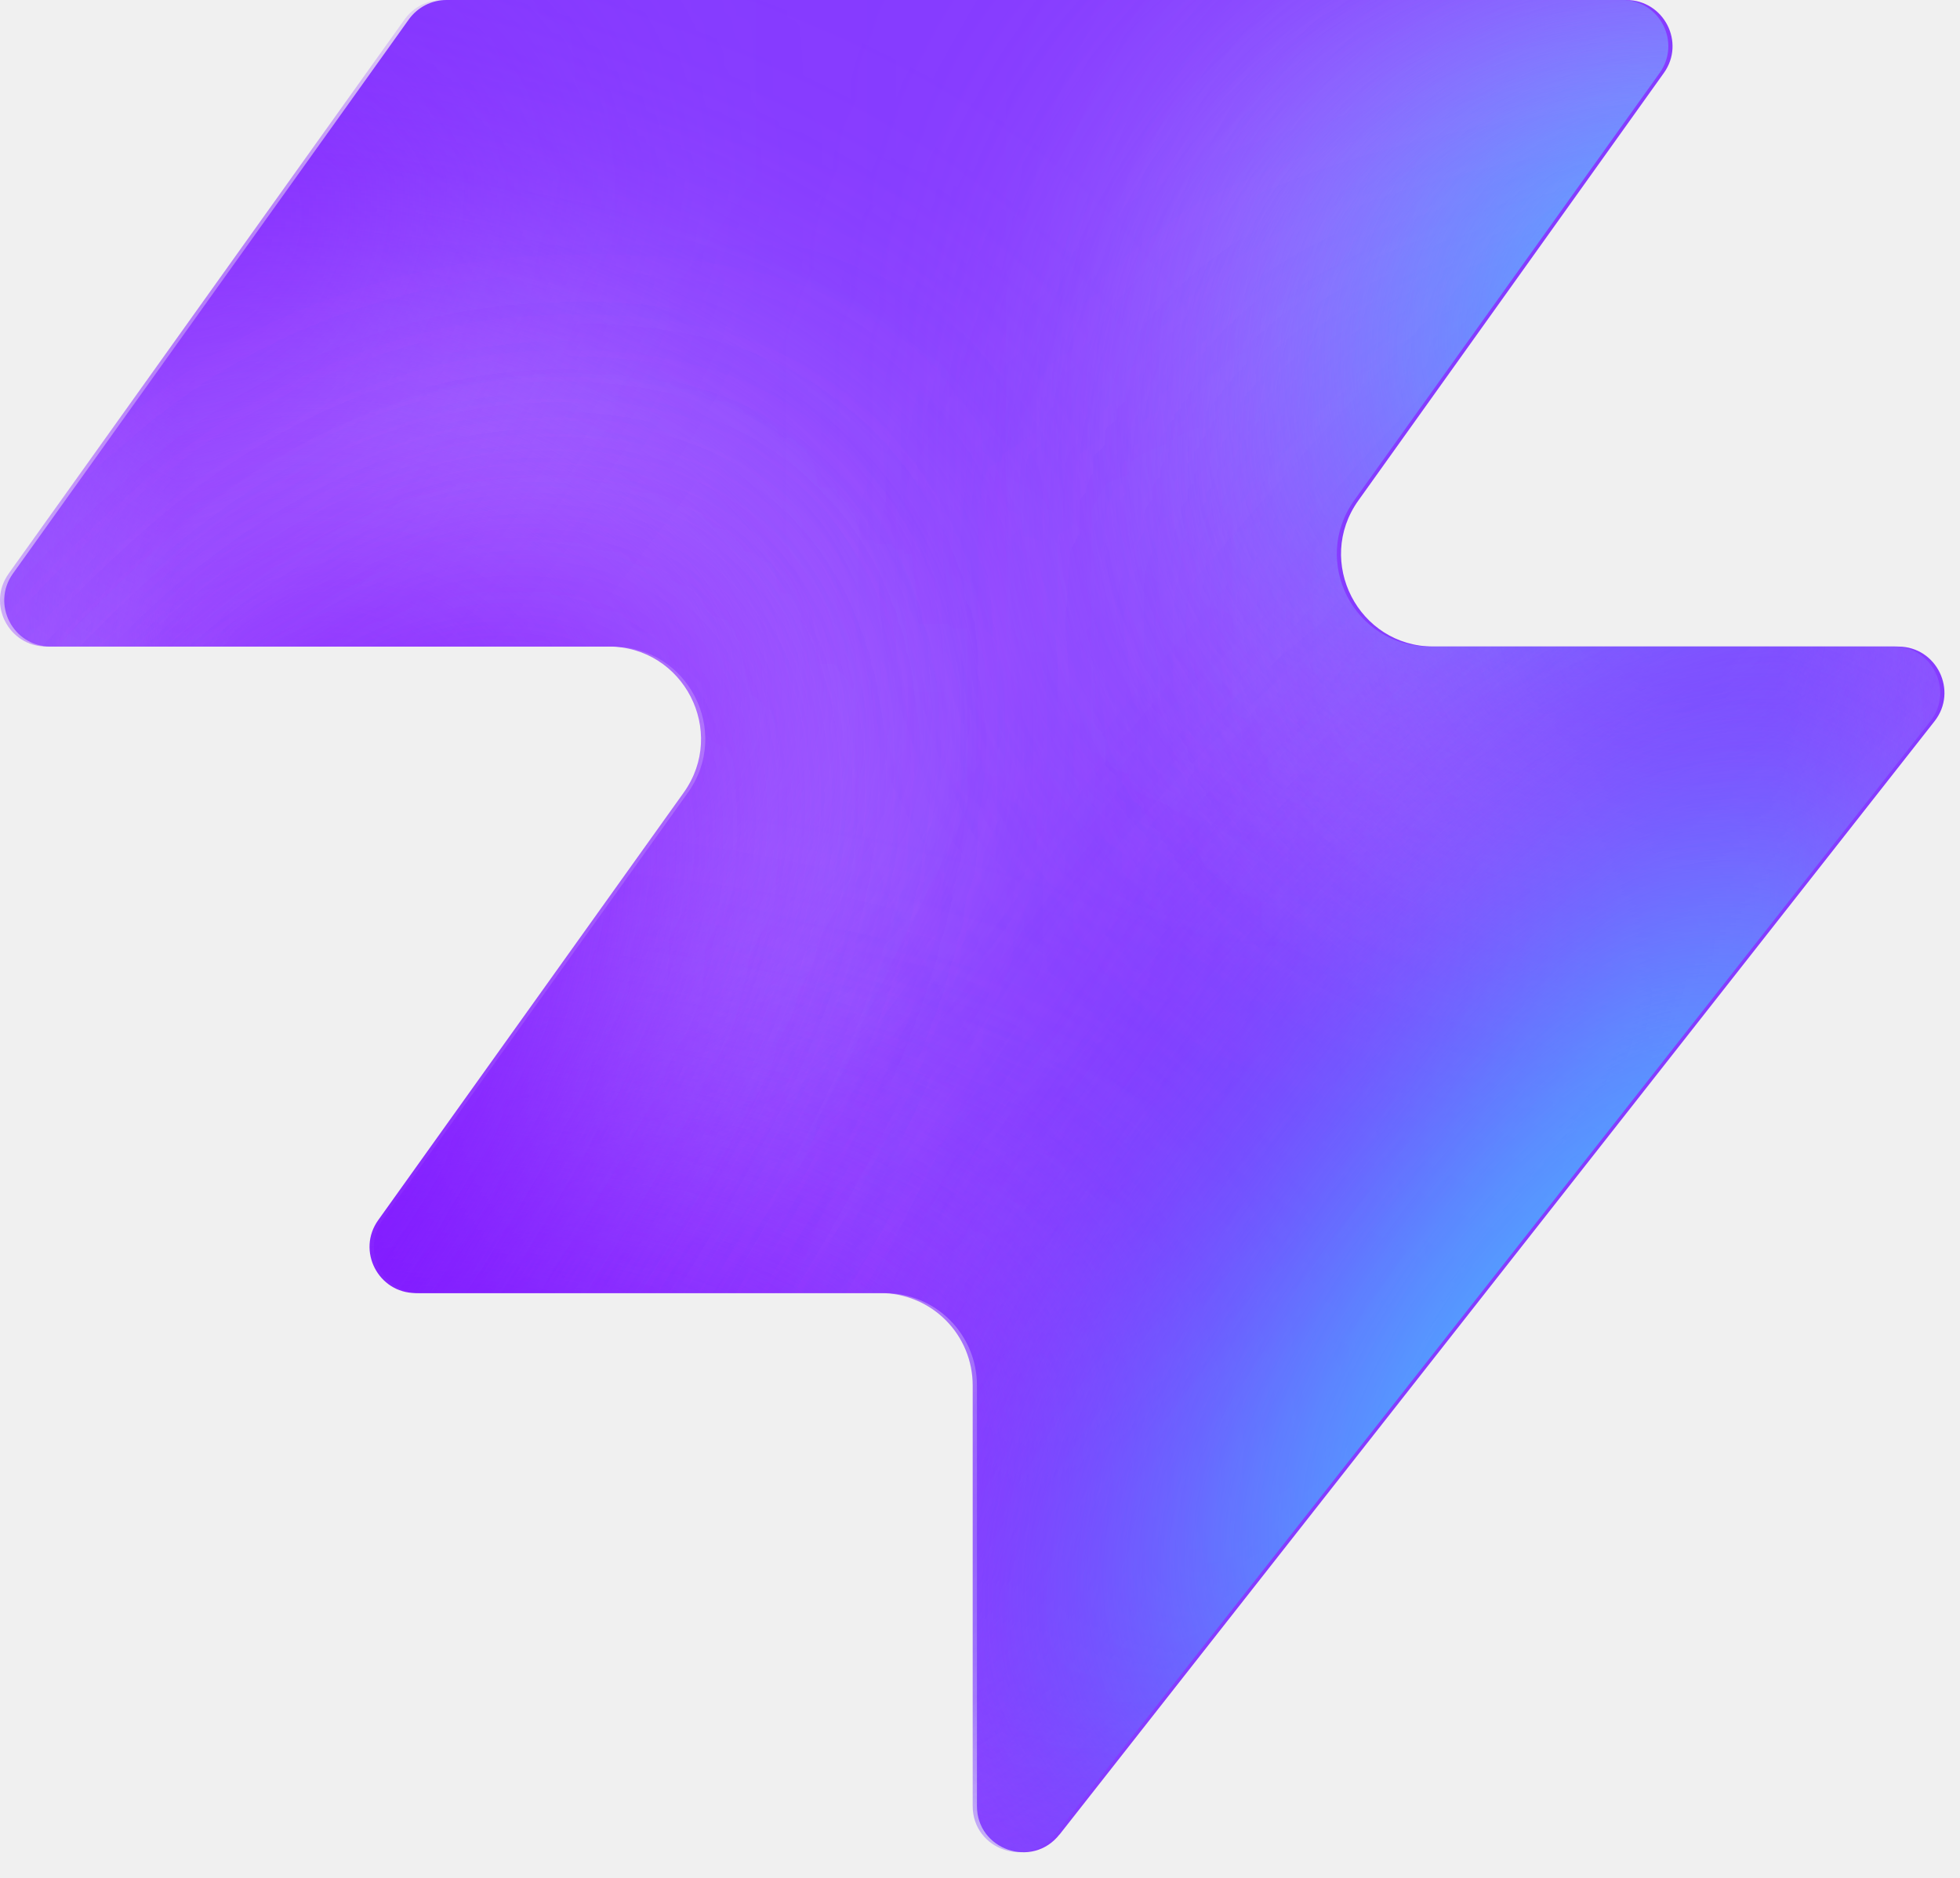
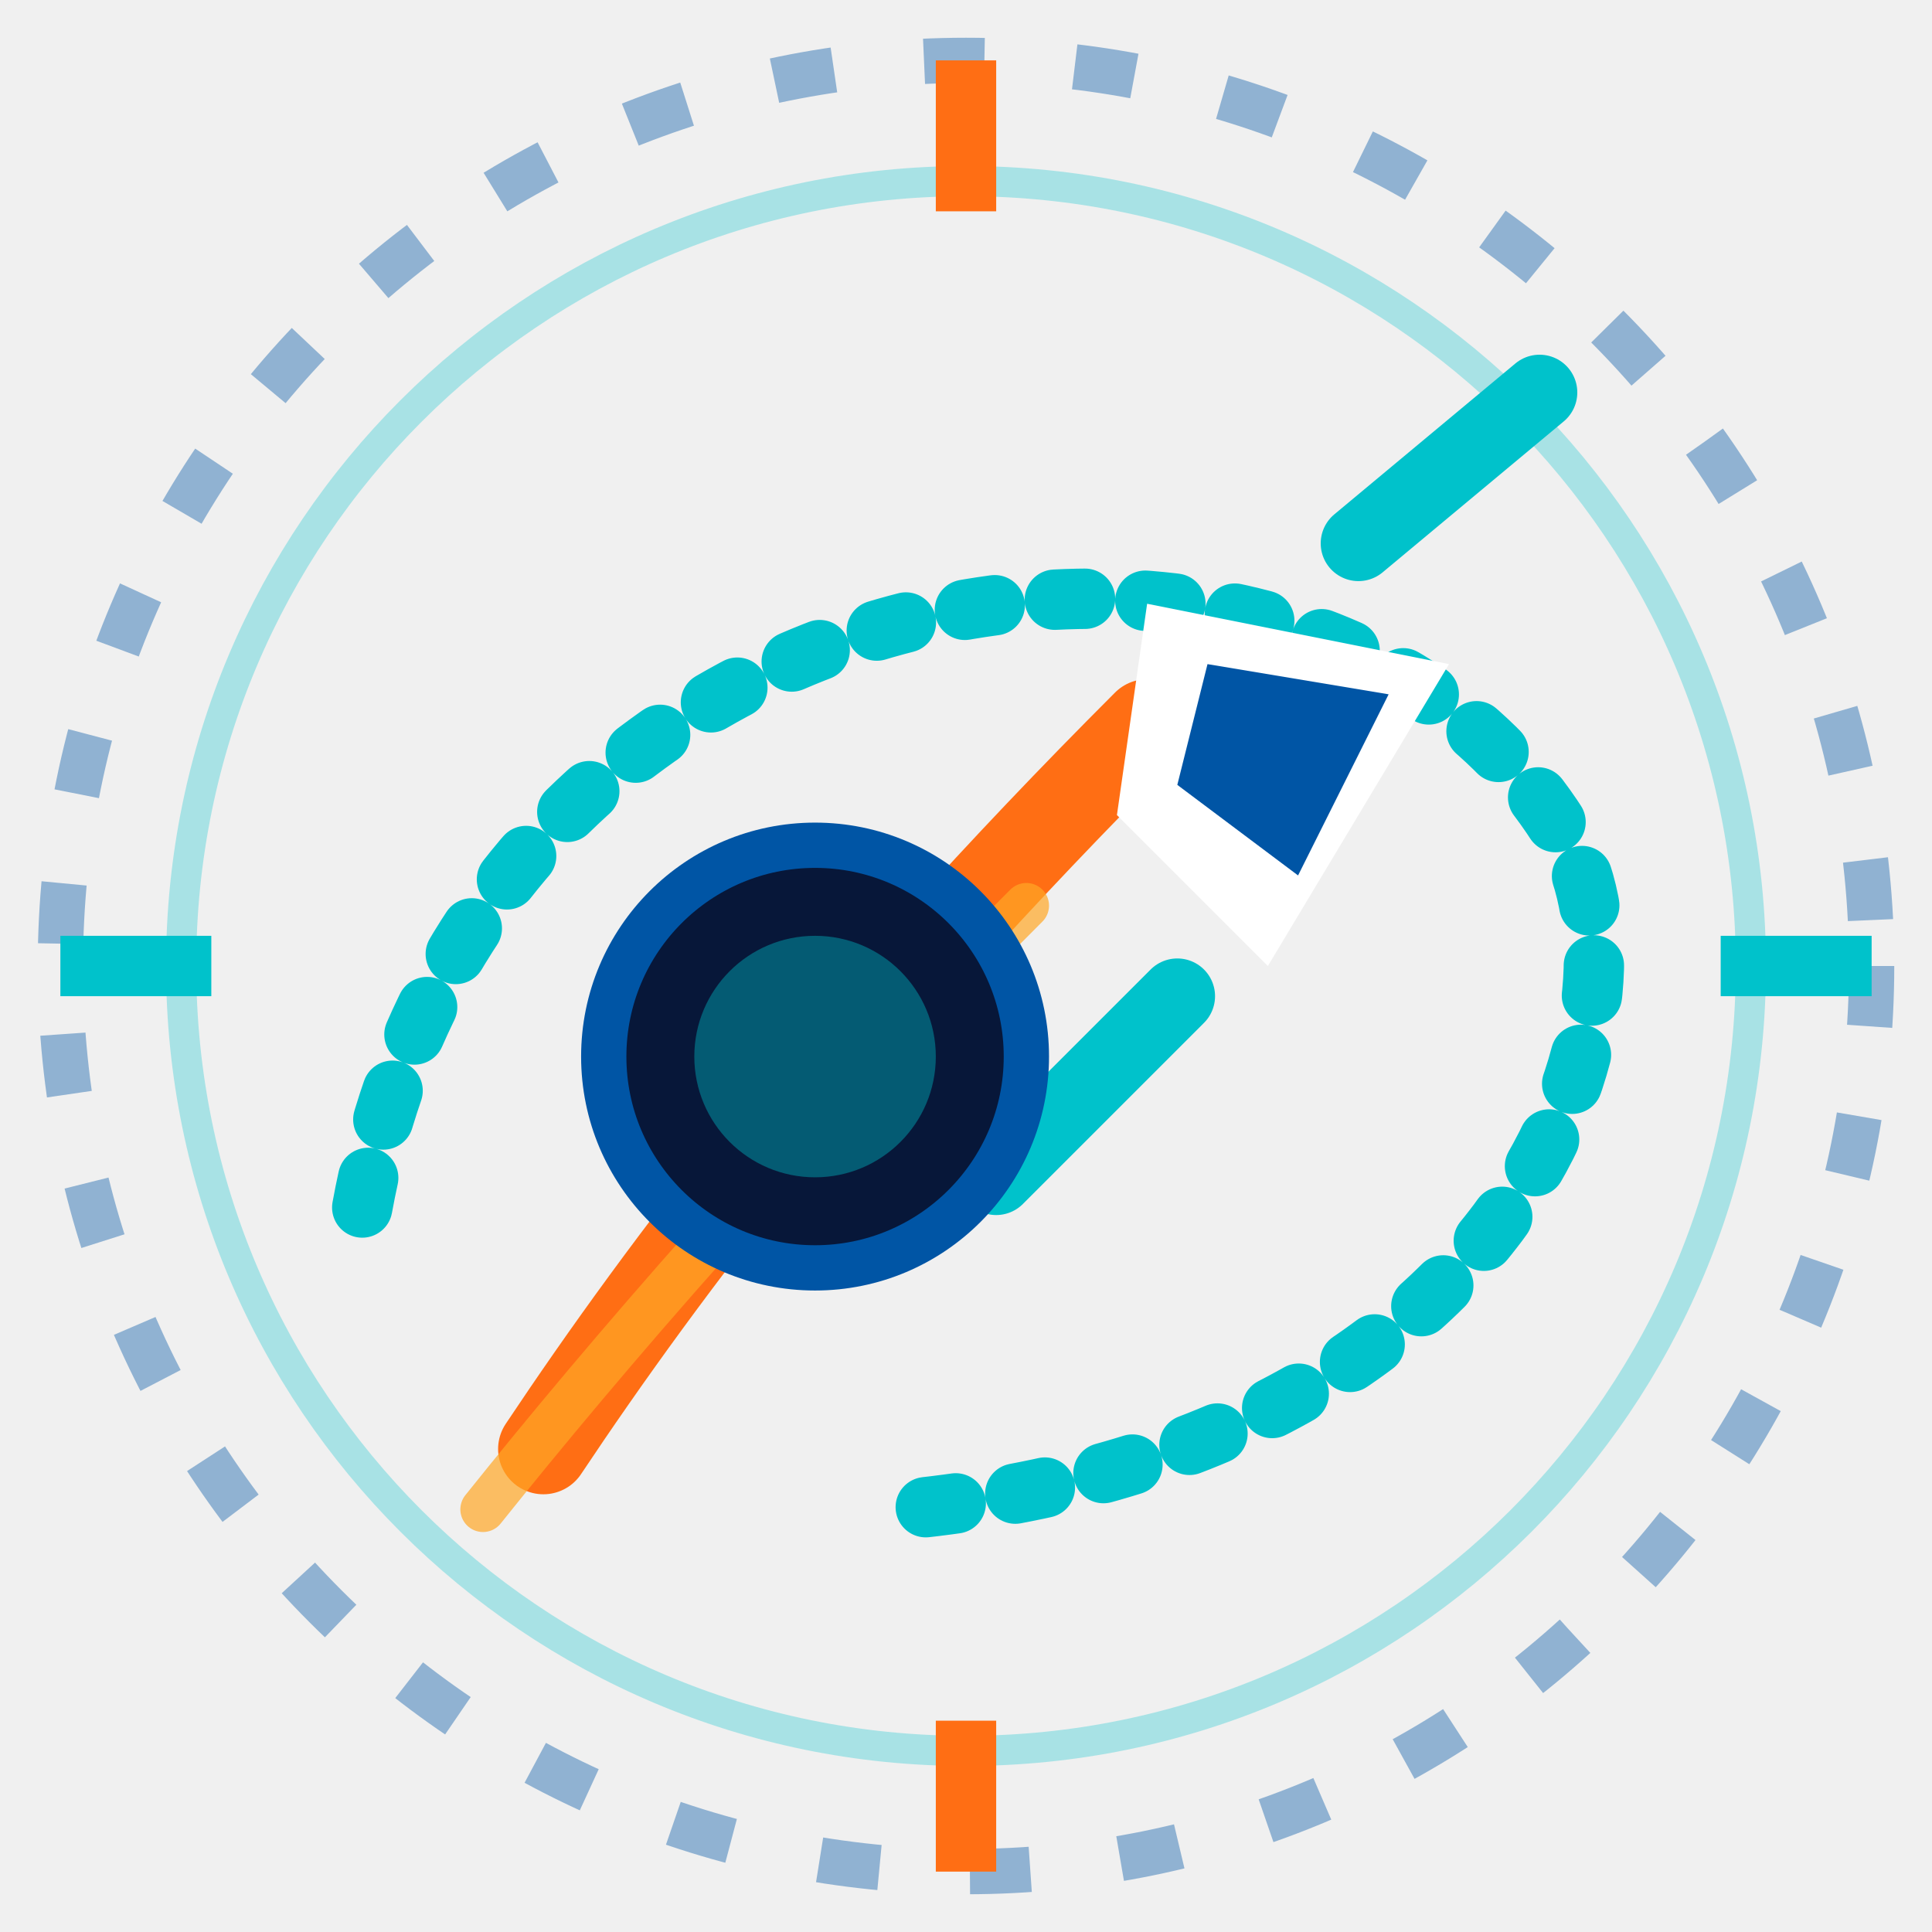
- <svg xmlns="http://www.w3.org/2000/svg" width="48" height="46" fill="none" viewBox="0 0 48 46">
-   <path fill="#863bff" d="M25.946 44.938c-.664.845-2.021.375-2.021-.698V33.937a2.26 2.26 0 0 0-2.262-2.262H10.287c-.92 0-1.456-1.04-.92-1.788l7.48-10.471c1.07-1.497 0-3.578-1.842-3.578H1.237c-.92 0-1.456-1.04-.92-1.788L10.013.474c.214-.297.556-.474.92-.474h28.894c.92 0 1.456 1.04.92 1.788l-7.48 10.471c-1.07 1.498 0 3.579 1.842 3.579h11.377c.943 0 1.473 1.088.89 1.83L25.947 44.94z" style="fill:#863bff;fill:color(display-p3 .525 .23 1);fill-opacity:1" />
-   <mask id="a" width="48" height="46" x="0" y="0" maskUnits="userSpaceOnUse" style="mask-type:alpha">
-     <path fill="#000" d="M25.842 44.938c-.664.844-2.021.375-2.021-.698V33.937a2.26 2.26 0 0 0-2.262-2.262H10.183c-.92 0-1.456-1.04-.92-1.788l7.48-10.471c1.07-1.498 0-3.579-1.842-3.579H1.133c-.92 0-1.456-1.04-.92-1.787L9.91.473c.214-.297.556-.474.92-.474h28.894c.92 0 1.456 1.04.92 1.788l-7.48 10.471c-1.07 1.498 0 3.578 1.842 3.578h11.377c.943 0 1.473 1.088.89 1.832L25.843 44.94z" style="fill:#000;fill-opacity:1" />
-   </mask>
-   <g mask="url(#a)">
-     <g filter="url(#b)">
-       <ellipse cx="5.508" cy="14.704" fill="#ede6ff" rx="5.508" ry="14.704" style="fill:#ede6ff;fill:color(display-p3 .927 .903 1);fill-opacity:1" transform="matrix(.00324 1 1 -.00324 -4.47 31.516)" />
-     </g>
-     <g filter="url(#c)">
-       <ellipse cx="10.399" cy="29.851" fill="#ede6ff" rx="10.399" ry="29.851" style="fill:#ede6ff;fill:color(display-p3 .927 .903 1);fill-opacity:1" transform="matrix(.00324 1 1 -.00324 -39.328 7.883)" />
-     </g>
-     <g filter="url(#d)">
-       <ellipse cx="5.508" cy="30.487" fill="#7e14ff" rx="5.508" ry="30.487" style="fill:#7e14ff;fill:color(display-p3 .492 .077 1);fill-opacity:1" transform="rotate(89.814 -25.913 -14.639)scale(1 -1)" />
-     </g>
-     <g filter="url(#e)">
-       <ellipse cx="5.508" cy="30.599" fill="#7e14ff" rx="5.508" ry="30.599" style="fill:#7e14ff;fill:color(display-p3 .492 .077 1);fill-opacity:1" transform="rotate(89.814 -32.644 -3.334)scale(1 -1)" />
-     </g>
-     <g filter="url(#f)">
-       <ellipse cx="5.508" cy="30.599" fill="#7e14ff" rx="5.508" ry="30.599" style="fill:#7e14ff;fill:color(display-p3 .492 .077 1);fill-opacity:1" transform="matrix(.00324 1 1 -.00324 -34.34 30.47)" />
-     </g>
-     <g filter="url(#g)">
-       <ellipse cx="14.072" cy="22.078" fill="#ede6ff" rx="14.072" ry="22.078" style="fill:#ede6ff;fill:color(display-p3 .927 .903 1);fill-opacity:1" transform="rotate(93.35 24.506 48.493)scale(-1 1)" />
-     </g>
-     <g filter="url(#h)">
-       <ellipse cx="3.47" cy="21.501" fill="#7e14ff" rx="3.47" ry="21.501" style="fill:#7e14ff;fill:color(display-p3 .492 .077 1);fill-opacity:1" transform="rotate(89.009 28.708 47.59)scale(-1 1)" />
-     </g>
-     <g filter="url(#i)">
-       <ellipse cx="3.47" cy="21.501" fill="#7e14ff" rx="3.47" ry="21.501" style="fill:#7e14ff;fill:color(display-p3 .492 .077 1);fill-opacity:1" transform="rotate(89.009 28.708 47.59)scale(-1 1)" />
-     </g>
-     <g filter="url(#j)">
-       <ellipse cx=".387" cy="8.972" fill="#7e14ff" rx="4.407" ry="29.108" style="fill:#7e14ff;fill:color(display-p3 .492 .077 1);fill-opacity:1" transform="rotate(39.51 .387 8.972)" />
-     </g>
-     <g filter="url(#k)">
-       <ellipse cx="47.523" cy="-6.092" fill="#7e14ff" rx="4.407" ry="29.108" style="fill:#7e14ff;fill:color(display-p3 .492 .077 1);fill-opacity:1" transform="rotate(37.892 47.523 -6.092)" />
-     </g>
-     <g filter="url(#l)">
-       <ellipse cx="41.412" cy="6.333" fill="#47bfff" rx="5.971" ry="9.665" style="fill:#47bfff;fill:color(display-p3 .28 .748 1);fill-opacity:1" transform="rotate(37.892 41.412 6.333)" />
-     </g>
-     <g filter="url(#m)">
-       <ellipse cx="-1.879" cy="38.332" fill="#7e14ff" rx="4.407" ry="29.108" style="fill:#7e14ff;fill:color(display-p3 .492 .077 1);fill-opacity:1" transform="rotate(37.892 -1.88 38.332)" />
-     </g>
-     <g filter="url(#n)">
-       <ellipse cx="-1.879" cy="38.332" fill="#7e14ff" rx="4.407" ry="29.108" style="fill:#7e14ff;fill:color(display-p3 .492 .077 1);fill-opacity:1" transform="rotate(37.892 -1.88 38.332)" />
-     </g>
-     <g filter="url(#o)">
-       <ellipse cx="35.651" cy="29.907" fill="#7e14ff" rx="4.407" ry="29.108" style="fill:#7e14ff;fill:color(display-p3 .492 .077 1);fill-opacity:1" transform="rotate(37.892 35.651 29.907)" />
-     </g>
-     <g filter="url(#p)">
-       <ellipse cx="38.418" cy="32.4" fill="#47bfff" rx="5.971" ry="15.297" style="fill:#47bfff;fill:color(display-p3 .28 .748 1);fill-opacity:1" transform="rotate(37.892 38.418 32.4)" />
-     </g>
-   </g>
-   <defs>
-     <filter id="b" width="60.045" height="41.654" x="-19.77" y="16.149" color-interpolation-filters="sRGB" filterUnits="userSpaceOnUse">
-       <feFlood flood-opacity="0" result="BackgroundImageFix" />
-       <feBlend in="SourceGraphic" in2="BackgroundImageFix" result="shape" />
-       <feGaussianBlur result="effect1_foregroundBlur_2002_17158" stdDeviation="7.659" />
-     </filter>
-     <filter id="c" width="90.34" height="51.437" x="-54.613" y="-7.533" color-interpolation-filters="sRGB" filterUnits="userSpaceOnUse">
-       <feFlood flood-opacity="0" result="BackgroundImageFix" />
-       <feBlend in="SourceGraphic" in2="BackgroundImageFix" result="shape" />
-       <feGaussianBlur result="effect1_foregroundBlur_2002_17158" stdDeviation="7.659" />
-     </filter>
-     <filter id="d" width="79.355" height="29.4" x="-49.64" y="2.03" color-interpolation-filters="sRGB" filterUnits="userSpaceOnUse">
-       <feFlood flood-opacity="0" result="BackgroundImageFix" />
-       <feBlend in="SourceGraphic" in2="BackgroundImageFix" result="shape" />
-       <feGaussianBlur result="effect1_foregroundBlur_2002_17158" stdDeviation="4.596" />
-     </filter>
-     <filter id="e" width="79.579" height="29.4" x="-45.045" y="20.029" color-interpolation-filters="sRGB" filterUnits="userSpaceOnUse">
-       <feFlood flood-opacity="0" result="BackgroundImageFix" />
-       <feBlend in="SourceGraphic" in2="BackgroundImageFix" result="shape" />
-       <feGaussianBlur result="effect1_foregroundBlur_2002_17158" stdDeviation="4.596" />
-     </filter>
-     <filter id="f" width="79.579" height="29.4" x="-43.513" y="21.178" color-interpolation-filters="sRGB" filterUnits="userSpaceOnUse">
-       <feFlood flood-opacity="0" result="BackgroundImageFix" />
-       <feBlend in="SourceGraphic" in2="BackgroundImageFix" result="shape" />
-       <feGaussianBlur result="effect1_foregroundBlur_2002_17158" stdDeviation="4.596" />
-     </filter>
-     <filter id="g" width="74.749" height="58.852" x="15.756" y="-17.901" color-interpolation-filters="sRGB" filterUnits="userSpaceOnUse">
-       <feFlood flood-opacity="0" result="BackgroundImageFix" />
-       <feBlend in="SourceGraphic" in2="BackgroundImageFix" result="shape" />
-       <feGaussianBlur result="effect1_foregroundBlur_2002_17158" stdDeviation="7.659" />
-     </filter>
-     <filter id="h" width="61.377" height="25.362" x="23.548" y="2.284" color-interpolation-filters="sRGB" filterUnits="userSpaceOnUse">
-       <feFlood flood-opacity="0" result="BackgroundImageFix" />
-       <feBlend in="SourceGraphic" in2="BackgroundImageFix" result="shape" />
-       <feGaussianBlur result="effect1_foregroundBlur_2002_17158" stdDeviation="4.596" />
-     </filter>
-     <filter id="i" width="61.377" height="25.362" x="23.548" y="2.284" color-interpolation-filters="sRGB" filterUnits="userSpaceOnUse">
-       <feFlood flood-opacity="0" result="BackgroundImageFix" />
-       <feBlend in="SourceGraphic" in2="BackgroundImageFix" result="shape" />
-       <feGaussianBlur result="effect1_foregroundBlur_2002_17158" stdDeviation="4.596" />
-     </filter>
-     <filter id="j" width="56.045" height="63.649" x="-27.636" y="-22.853" color-interpolation-filters="sRGB" filterUnits="userSpaceOnUse">
-       <feFlood flood-opacity="0" result="BackgroundImageFix" />
-       <feBlend in="SourceGraphic" in2="BackgroundImageFix" result="shape" />
-       <feGaussianBlur result="effect1_foregroundBlur_2002_17158" stdDeviation="4.596" />
-     </filter>
-     <filter id="k" width="54.814" height="64.646" x="20.116" y="-38.415" color-interpolation-filters="sRGB" filterUnits="userSpaceOnUse">
-       <feFlood flood-opacity="0" result="BackgroundImageFix" />
-       <feBlend in="SourceGraphic" in2="BackgroundImageFix" result="shape" />
-       <feGaussianBlur result="effect1_foregroundBlur_2002_17158" stdDeviation="4.596" />
-     </filter>
-     <filter id="l" width="33.541" height="35.313" x="24.641" y="-11.323" color-interpolation-filters="sRGB" filterUnits="userSpaceOnUse">
-       <feFlood flood-opacity="0" result="BackgroundImageFix" />
-       <feBlend in="SourceGraphic" in2="BackgroundImageFix" result="shape" />
-       <feGaussianBlur result="effect1_foregroundBlur_2002_17158" stdDeviation="4.596" />
-     </filter>
-     <filter id="m" width="54.814" height="64.646" x="-29.286" y="6.009" color-interpolation-filters="sRGB" filterUnits="userSpaceOnUse">
-       <feFlood flood-opacity="0" result="BackgroundImageFix" />
-       <feBlend in="SourceGraphic" in2="BackgroundImageFix" result="shape" />
-       <feGaussianBlur result="effect1_foregroundBlur_2002_17158" stdDeviation="4.596" />
-     </filter>
-     <filter id="n" width="54.814" height="64.646" x="-29.286" y="6.009" color-interpolation-filters="sRGB" filterUnits="userSpaceOnUse">
-       <feFlood flood-opacity="0" result="BackgroundImageFix" />
-       <feBlend in="SourceGraphic" in2="BackgroundImageFix" result="shape" />
-       <feGaussianBlur result="effect1_foregroundBlur_2002_17158" stdDeviation="4.596" />
-     </filter>
-     <filter id="o" width="54.814" height="64.646" x="8.244" y="-2.416" color-interpolation-filters="sRGB" filterUnits="userSpaceOnUse">
-       <feFlood flood-opacity="0" result="BackgroundImageFix" />
-       <feBlend in="SourceGraphic" in2="BackgroundImageFix" result="shape" />
-       <feGaussianBlur result="effect1_foregroundBlur_2002_17158" stdDeviation="4.596" />
-     </filter>
-     <filter id="p" width="39.409" height="43.623" x="18.713" y="10.588" color-interpolation-filters="sRGB" filterUnits="userSpaceOnUse">
-       <feFlood flood-opacity="0" result="BackgroundImageFix" />
-       <feBlend in="SourceGraphic" in2="BackgroundImageFix" result="shape" />
-       <feGaussianBlur result="effect1_foregroundBlur_2002_17158" stdDeviation="4.596" />
-     </filter>
-   </defs>
+ <svg xmlns="http://www.w3.org/2000/svg" viewBox="0 0 64 64" fill="none">
+   <circle cx="32" cy="32" r="30" stroke="#0055A5" stroke-width="1.5" stroke-opacity="0.4" stroke-dasharray="2 3" />
+   <circle cx="32" cy="32" r="26" stroke="#00C2CB" stroke-width="1" stroke-opacity="0.3" />
+   <line x1="32" y1="2" x2="32" y2="7" stroke="#FF6E14" stroke-width="2" />
+   <line x1="32" y1="57" x2="32" y2="62" stroke="#FF6E14" stroke-width="2" />
+   <line x1="2" y1="32" x2="7" y2="32" stroke="#00C2CB" stroke-width="2" />
+   <line x1="57" y1="32" x2="62" y2="32" stroke="#00C2CB" stroke-width="2" />
+   <path d="M12 40 C 16 18, 44 14, 52 28 C 55 34, 50 48, 30 50" stroke="#00C2CB" stroke-width="2" stroke-linecap="round" stroke-dasharray="1 2" />
+   <path d="M18 48 C 22 42, 28 34, 38 24" stroke="#FF6E14" stroke-width="3" stroke-linecap="round" />
+   <path d="M16 50 C 20 45, 26 38, 34 30" stroke="#FFA726" stroke-width="1.5" stroke-linecap="round" stroke-opacity="0.7" />
+   <polygon points="38,20 48,22 42,32 37,27" fill="#FFFFFF" />
+   <polygon points="40,22 46,23 43,29 39,26" fill="#0055A5" />
+   <line x1="45" y1="18" x2="51" y2="13" stroke="#00C2CB" stroke-width="2.5" stroke-linecap="round" />
+   <line x1="39" y1="33" x2="33" y2="39" stroke="#00C2CB" stroke-width="2.5" stroke-linecap="round" />
+   <circle cx="27" cy="35" r="7" fill="#071739" stroke="#0055A5" stroke-width="1.5" />
+   <circle cx="27" cy="35" r="4" fill="#00C2CB" fill-opacity="0.4" />
</svg>
